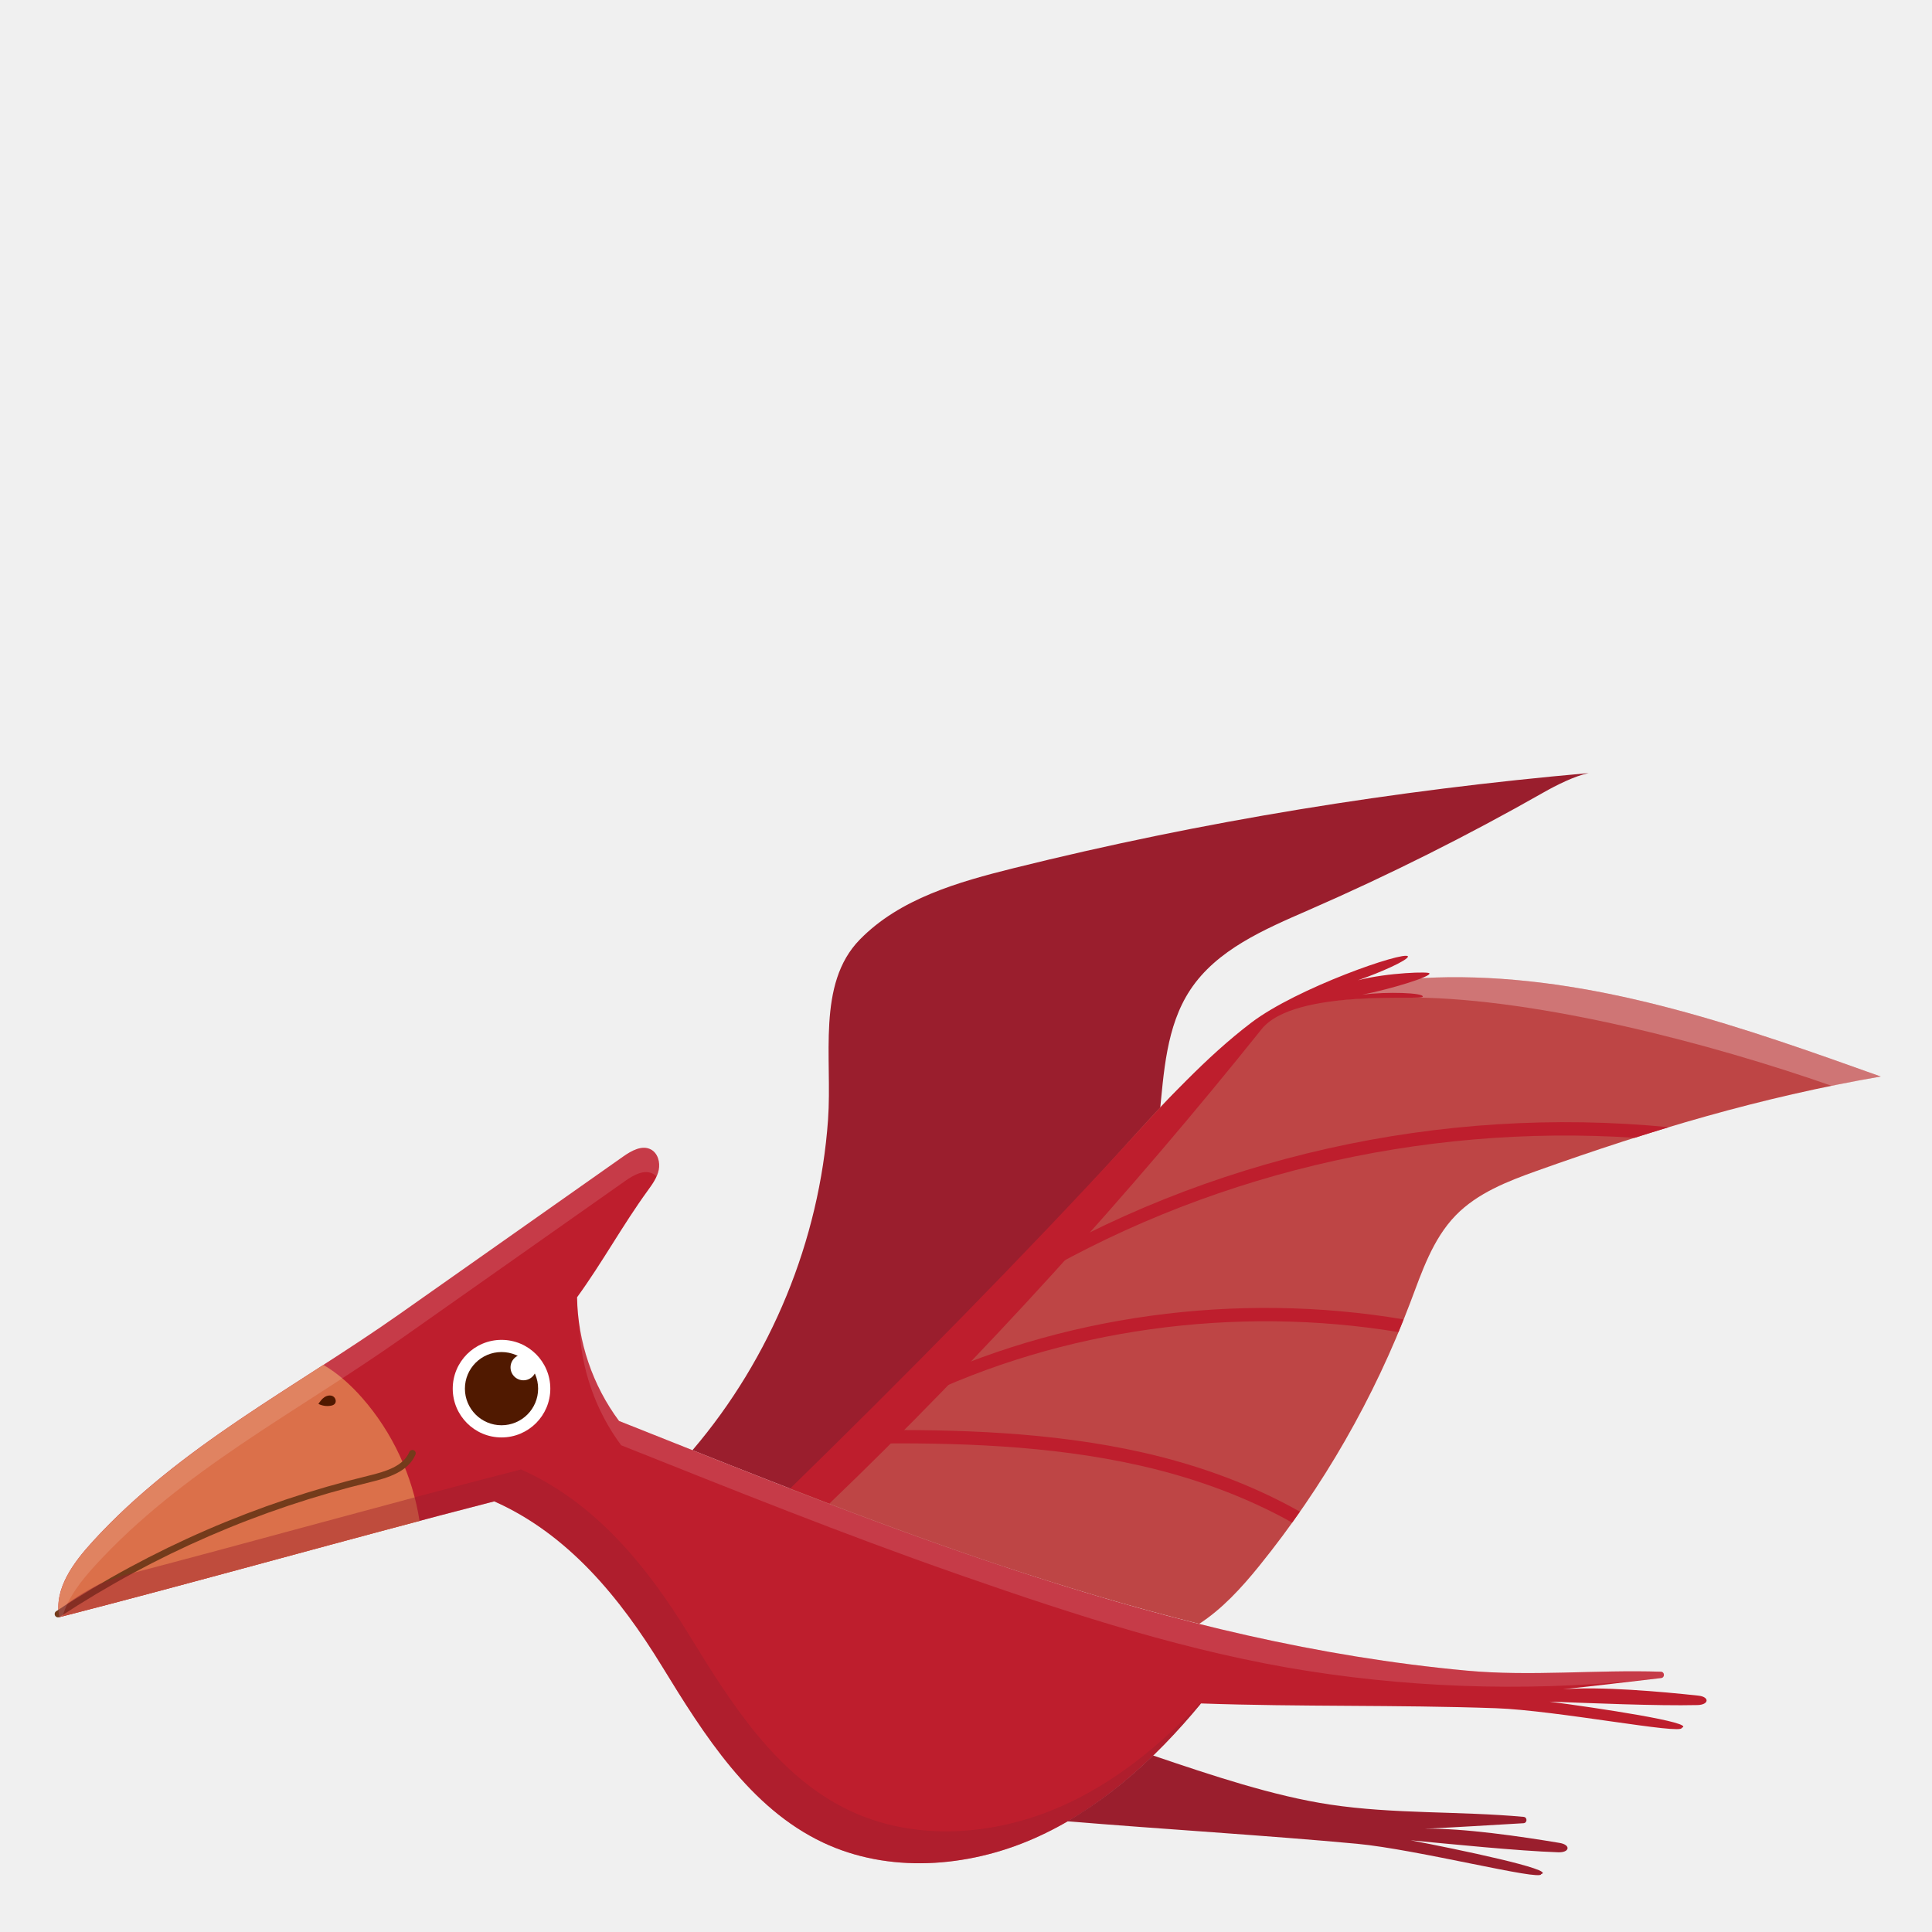
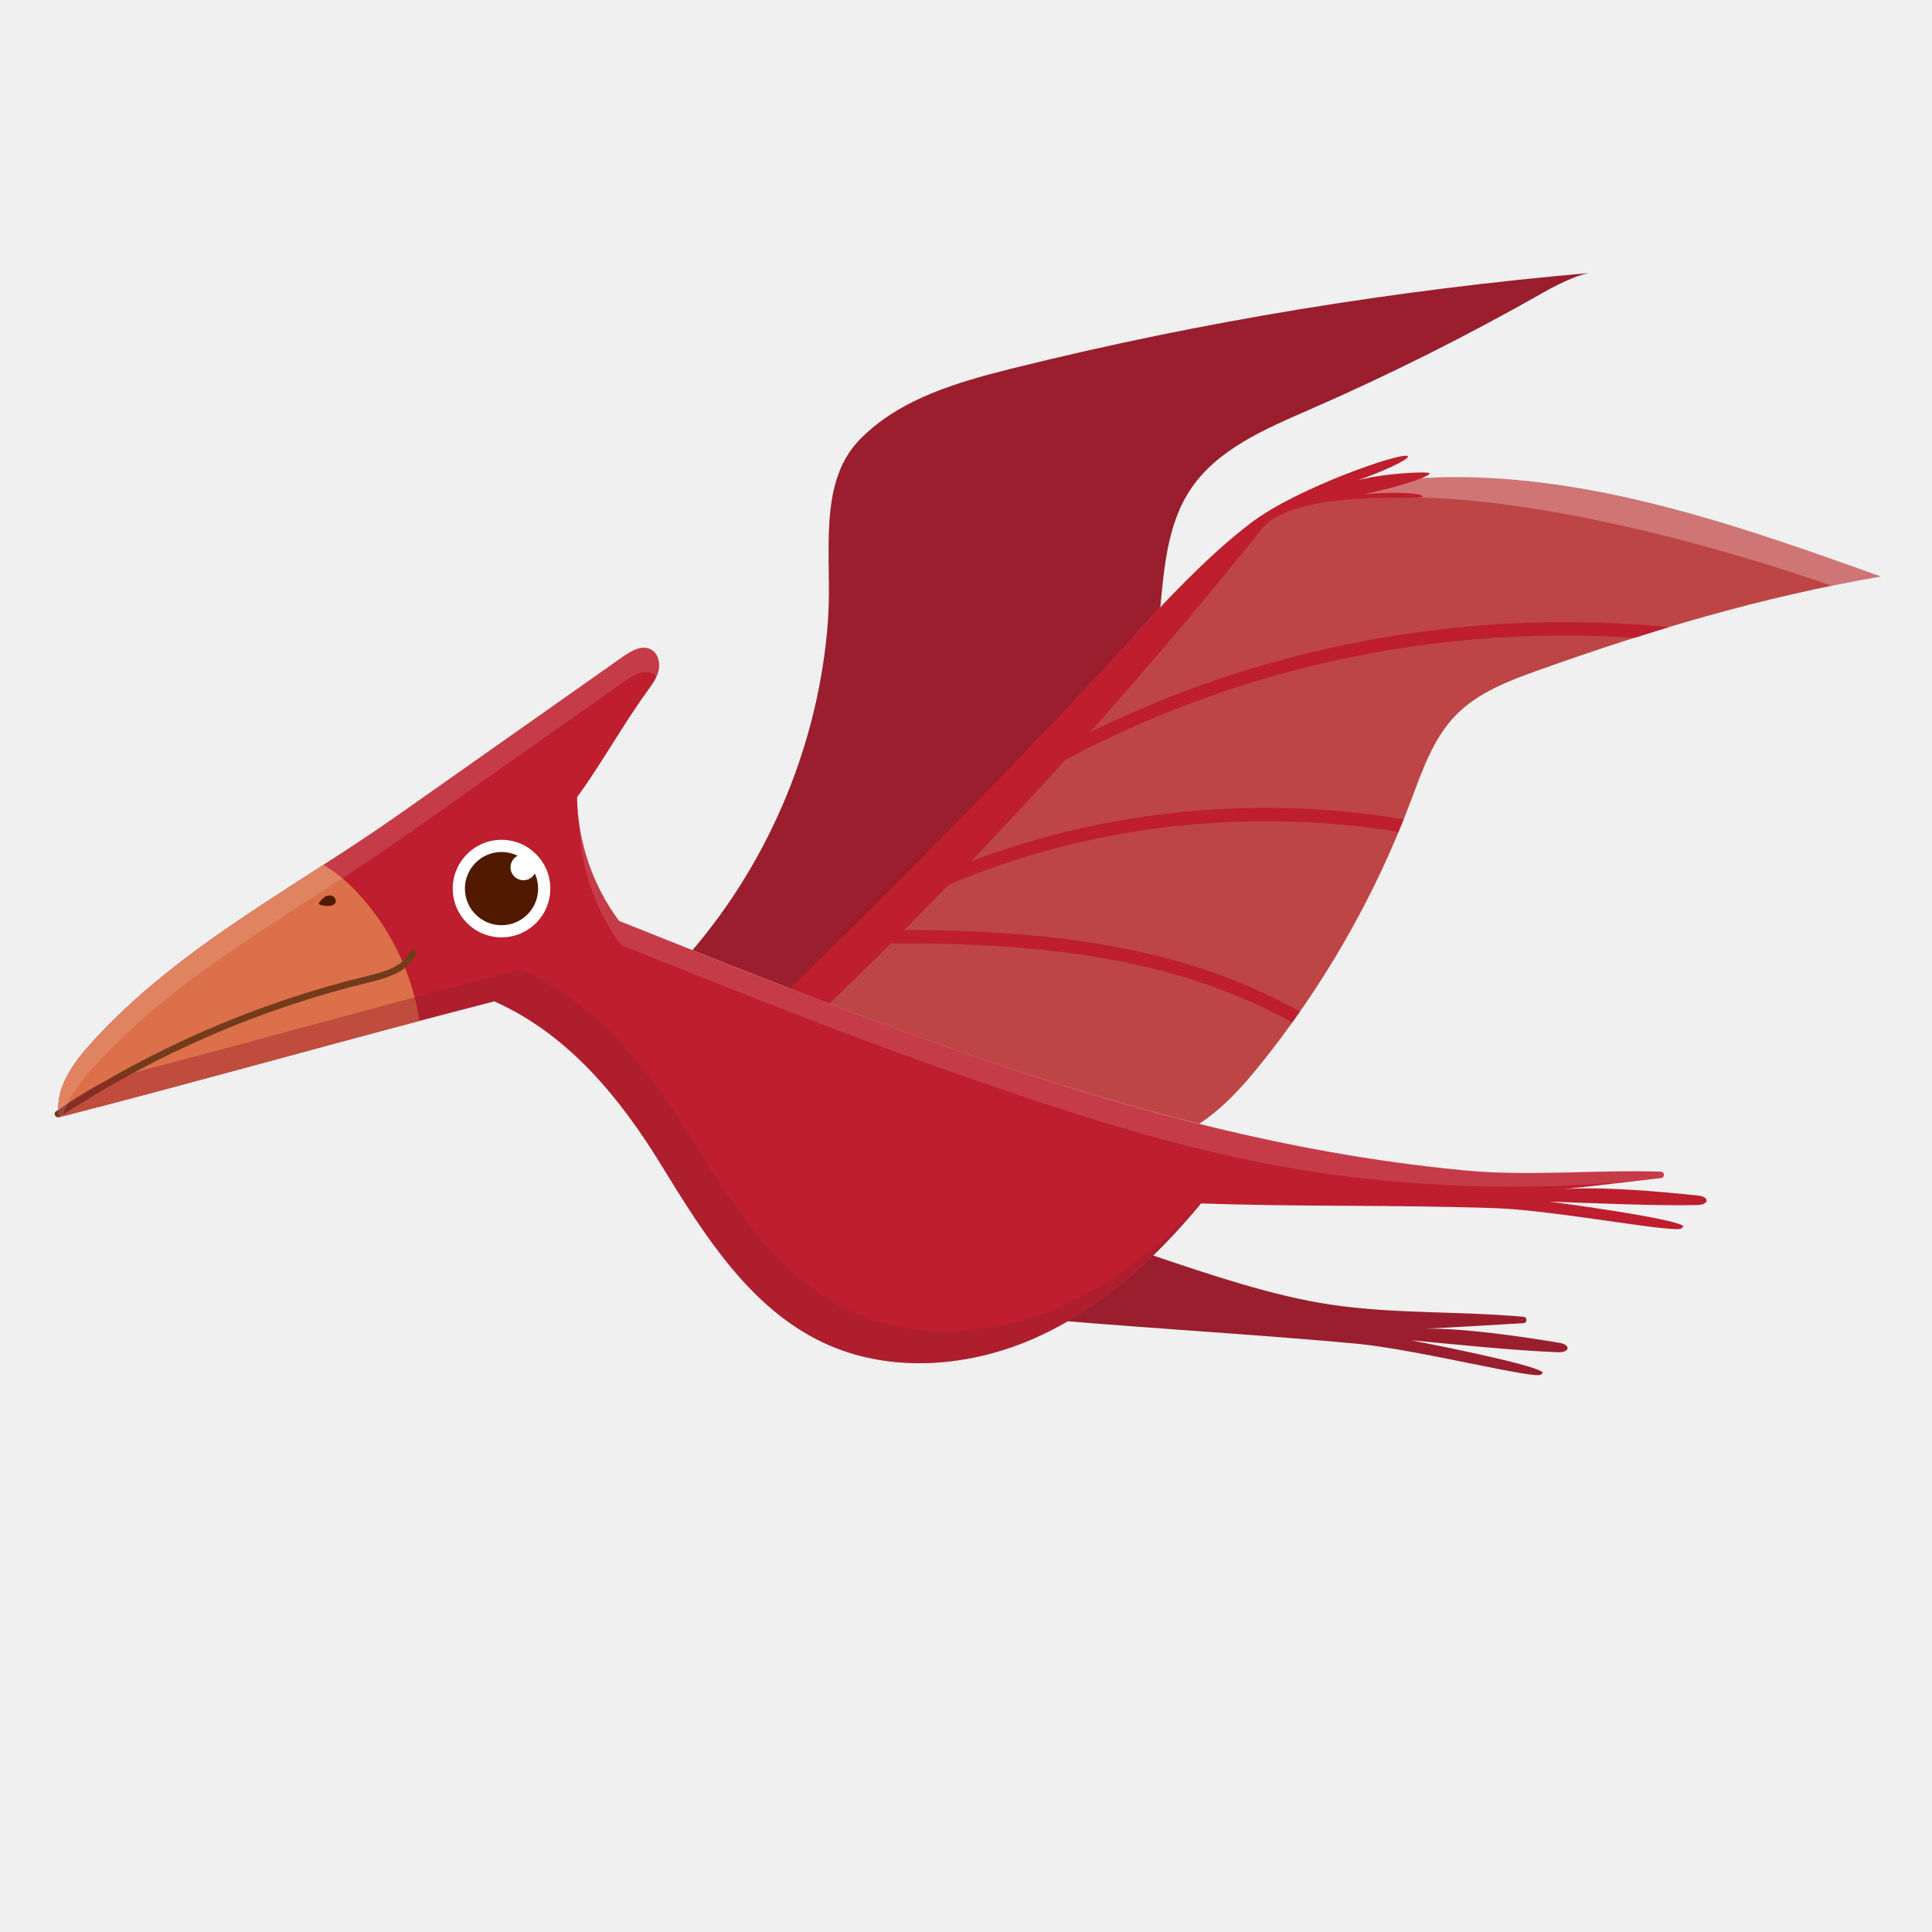
<svg xmlns="http://www.w3.org/2000/svg" version="1.1" id="Layer_1" x="0px" y="0px" width="170px" height="170px" viewBox="0 0 170 170" enable-background="new 0 0 170 170" xml:space="preserve">
  <g>
-     <path fill="#9A1E2D" d="M72.861,98.521c0.388-5.448-1.023-11.938,2.793-15.845c3.524-3.608,8.646-5.067,13.54-6.285   c16.611-4.131,33.545-6.862,50.595-8.366c-1.23,0.251-2.867,1.077-3.959,1.698c-6.702,3.812-13.607,7.269-20.674,10.353   c-3.9,1.702-8.085,3.479-10.428,7.03c-2.12,3.213-2.324,7.268-2.705,11.098c-1.4,14.031-6.125,27.715-13.667,39.631   c-9.229-3.078-18.34-6.619-27.424-10.229C67.85,119.499,72.107,109.152,72.861,98.521z" />
-     <path fill="#BE1E2D" d="M54.469,125.032c-2.324-3.123-3.636-6.988-3.691-10.882c2.207-3.035,4.022-6.37,6.23-9.405   c0.403-0.555,0.817-1.133,0.955-1.805s-0.081-1.469-0.685-1.793c-0.783-0.42-1.72,0.11-2.446,0.622   c-6.554,4.616-13.108,9.231-19.662,13.848c-9.308,6.554-19.319,11.609-27.001,20.011c-1.707,1.864-3.449,4.191-2.948,6.671   c12.747-3.273,25.524-6.918,38.272-10.192c6.49,2.885,11.051,8.451,14.759,14.508c3.709,6.056,7.731,12.463,14.149,15.505   c5.759,2.731,12.7,2.229,18.538-0.33c5.839-2.559,10.684-6.986,14.742-11.901c8.812,0.31,17.139,0.111,25.951,0.42   c5.334,0.188,16.445,2.359,16.346,1.727c1.343-0.45-7.539-1.77-11.634-2.306c3.545,0.126,9.468,0.387,13.023,0.302   c1.014-0.025,1.087-0.718,0.079-0.829c-3.294-0.359-8.652-0.828-11.931-0.558c2.885-0.306,5.767-0.657,8.65-0.99   c0.344-0.04,0.325-0.548-0.021-0.558c-5.692-0.189-11.412,0.427-17.084-0.096C102.976,144.596,78.723,134.694,54.469,125.032z" />
-     <path fill="#BE4545" d="M98.287,101.603c4.02-4.444,8.026-9.101,13.285-11.973c5.147-2.812,11.153-3.702,17.017-3.642   c12.702,0.133,24.941,4.461,36.903,8.736c-10.611,1.84-20.113,4.682-30.257,8.299c-2.582,0.921-5.234,1.955-7.145,3.92   c-2.027,2.086-2.973,4.958-4,7.678c-3.163,8.373-7.674,16.232-13.305,23.189c-1.535,1.896-3.243,3.766-5.268,5.077   c-12.311-3.074-24.026-7.224-35.943-11.847C79.469,121.504,89.066,111.792,98.287,101.603z" />
+     <path fill="#9A1E2D" d="M72.861,54.521c0.388-5.448-1.023-11.938,2.793-15.846c3.524-3.608,8.646-5.067,13.54-6.285   c16.611-4.131,33.545-6.862,50.596-8.366c-1.23,0.251-2.867,1.077-3.959,1.698c-6.702,3.812-13.607,7.269-20.674,10.353   c-3.9,1.702-8.086,3.479-10.428,7.029c-2.121,3.213-2.324,7.269-2.705,11.099c-1.4,14.03-6.125,27.715-13.668,39.631   c-9.229-3.078-18.339-6.619-27.423-10.229C67.85,75.499,72.107,65.152,72.861,54.521z" />
+     <path fill="#BE1E2D" d="M54.469,81.032c-2.324-3.123-3.636-6.988-3.691-10.882c2.207-3.035,4.022-6.371,6.23-9.405   c0.403-0.556,0.817-1.134,0.955-1.806c0.138-0.672-0.081-1.469-0.685-1.793c-0.783-0.42-1.72,0.11-2.446,0.623   C48.278,62.385,41.724,67,35.17,71.617c-9.308,6.554-19.319,11.609-27.001,20.011c-1.707,1.864-3.449,4.19-2.948,6.671   c12.747-3.273,25.524-6.918,38.272-10.191c6.49,2.885,11.051,8.451,14.759,14.508c3.709,6.056,7.731,12.463,14.149,15.505   c5.759,2.731,12.7,2.229,18.539-0.33c5.838-2.56,10.684-6.985,14.742-11.901c8.812,0.311,17.139,0.111,25.95,0.42   c5.334,0.188,16.445,2.359,16.347,1.728c1.342-0.45-7.539-1.771-11.635-2.306c3.545,0.125,9.469,0.387,13.023,0.302   c1.014-0.025,1.087-0.718,0.078-0.829c-3.293-0.359-8.651-0.828-11.93-0.559c2.885-0.306,5.767-0.656,8.649-0.99   c0.344-0.039,0.325-0.547-0.021-0.557c-5.692-0.189-11.412,0.426-17.084-0.097C102.977,100.596,78.723,90.693,54.469,81.032z" />
+     <path fill="#BE4545" d="M98.287,57.604c4.02-4.444,8.025-9.102,13.285-11.974c5.146-2.812,11.152-3.702,17.017-3.642   c12.702,0.133,24.94,4.461,36.903,8.736c-10.611,1.84-20.113,4.682-30.258,8.299c-2.582,0.92-5.233,1.955-7.145,3.92   c-2.027,2.086-2.973,4.957-4,7.678c-3.163,8.373-7.674,16.232-13.305,23.189c-1.535,1.896-3.243,3.766-5.268,5.076   c-12.312-3.074-24.026-7.224-35.943-11.847C79.469,77.504,89.066,67.792,98.287,57.604z" />
    <g>
-       <path fill="#BE1E2D" d="M100.353,128.966c-8.082-1.836-16.502-2.018-23.671-1.95c-0.324,0.003-0.588-0.257-0.591-0.582    c-0.003-0.322,0.261-0.589,0.581-0.592c7.236-0.065,15.741,0.117,23.94,1.979c5.097,1.156,9.736,2.918,13.767,5.192    c-0.225,0.322-0.456,0.642-0.685,0.96C109.787,131.784,105.291,130.087,100.353,128.966z" />
-       <path fill="#BE1E2D" d="M146.845,99.184c-1,0.301-2.001,0.614-3.002,0.933c-18.893-1.241-38.059,3.3-54.271,13.125    c-0.079,0.048-0.165,0.075-0.252,0.082c-0.215,0.02-0.433-0.082-0.553-0.28c-0.169-0.276-0.079-0.637,0.197-0.806    C106.219,101.781,126.776,97.23,146.845,99.184z" />
-       <path fill="#BE1E2D" d="M80.514,123.194c-0.292,0.141-0.642,0.02-0.783-0.271c-0.142-0.293-0.021-0.645,0.271-0.785    c13.249-6.431,28.876-8.51,43.498-6.044c-0.149,0.371-0.293,0.746-0.448,1.116C108.742,114.851,93.471,116.903,80.514,123.194z" />
+       <path fill="#BE1E2D" d="M100.354,84.966c-8.082-1.836-16.502-2.018-23.671-1.95c-0.324,0.004-0.588-0.257-0.591-0.582    c-0.003-0.322,0.261-0.588,0.581-0.592c7.236-0.064,15.741,0.117,23.939,1.979c5.098,1.156,9.736,2.919,13.768,5.193    c-0.225,0.321-0.456,0.642-0.686,0.959C109.787,87.784,105.291,86.087,100.354,84.966z" />
+       <path fill="#BE1E2D" d="M146.846,55.184c-1,0.301-2.002,0.614-3.003,0.934c-18.893-1.241-38.059,3.3-54.271,13.125    c-0.079,0.048-0.165,0.074-0.252,0.082c-0.215,0.02-0.434-0.082-0.553-0.28c-0.17-0.276-0.08-0.637,0.196-0.806    C106.219,57.781,126.775,53.23,146.846,55.184z" />
+       <path fill="#BE1E2D" d="M80.514,79.193c-0.292,0.142-0.642,0.021-0.783-0.271c-0.142-0.293-0.021-0.646,0.271-0.784    c13.249-6.432,28.876-8.511,43.498-6.045c-0.148,0.371-0.293,0.746-0.447,1.116C108.742,70.852,93.471,72.902,80.514,79.193z" />
    </g>
-     <circle fill="#FFFFFF" cx="44.13" cy="122.19" r="4.293" />
-     <circle fill="#501900" cx="44.129" cy="122.19" r="3.221" />
-     <circle fill="#FFFFFF" cx="46.058" cy="120.318" r="1.136" />
-     <path fill="#9A1E2D" d="M117.016,158.785c5.631,0.851,11.377,0.566,17.05,1.085c0.344,0.03,0.332,0.538-0.013,0.558   c-2.898,0.167-5.795,0.352-8.692,0.488c3.288-0.081,8.611,0.697,11.877,1.247c1.001,0.17,0.887,0.858-0.127,0.823   c-3.553-0.12-9.452-0.724-12.984-1.054c4.058,0.772,12.848,2.604,11.482,2.974c0.062,0.639-10.905-2.174-16.219-2.67   c-7.722-0.72-17.373-1.303-25.475-1.979c2.744-1.584,5.25-3.565,7.544-5.789C106.624,156.22,112.045,158.036,117.016,158.785z" />
-     <path fill="#DB704A" d="M5.221,142.299c-0.501-2.479,1.241-4.807,2.948-6.671c5.857-6.405,13.067-10.866,20.287-15.529   c1.282,0.748,2.422,1.778,3.407,2.898c2.668,3.034,4.439,6.844,5.054,10.837C26.353,136.632,15.777,139.589,5.221,142.299z" />
-     <path fill="#743B1B" d="M5.104,142.313c-0.095,0-0.189-0.047-0.245-0.132c-0.089-0.134-0.051-0.315,0.083-0.406   c8.434-5.537,17.681-9.549,27.485-11.925c1.525-0.37,3.061-0.835,3.589-2.088c0.064-0.149,0.24-0.22,0.385-0.155   c0.149,0.062,0.219,0.234,0.156,0.383c-0.637,1.505-2.395,2.044-3.993,2.43c-9.739,2.359-18.923,6.346-27.301,11.847   C5.215,142.299,5.16,142.313,5.104,142.313z" />
+     <circle fill="#FFFFFF" cx="44.13" cy="78.189" r="4.293" />
+     <circle fill="#501900" cx="44.129" cy="78.19" r="3.221" />
+     <circle fill="#FFFFFF" cx="46.058" cy="76.318" r="1.136" />
+     <path fill="#9A1E2D" d="M117.016,114.785c5.631,0.851,11.377,0.566,17.051,1.085c0.344,0.03,0.332,0.538-0.014,0.558   c-2.898,0.168-5.795,0.353-8.691,0.488c3.287-0.081,8.611,0.697,11.877,1.247c1,0.17,0.887,0.858-0.127,0.823   c-3.553-0.12-9.452-0.725-12.984-1.055c4.059,0.772,12.848,2.604,11.482,2.975c0.062,0.639-10.905-2.174-16.219-2.67   c-7.723-0.721-17.373-1.303-25.476-1.979c2.744-1.584,5.25-3.565,7.544-5.789C106.624,112.221,112.045,114.036,117.016,114.785z" />
+     <path fill="#DB704A" d="M5.221,98.299c-0.501-2.479,1.241-4.807,2.948-6.671c5.857-6.405,13.067-10.866,20.287-15.528   c1.282,0.748,2.422,1.777,3.407,2.897c2.668,3.034,4.439,6.844,5.054,10.837C26.353,92.632,15.777,95.589,5.221,98.299z" />
+     <path fill="#743B1B" d="M5.104,98.312c-0.095,0-0.189-0.047-0.245-0.131c-0.089-0.135-0.051-0.315,0.083-0.406   c8.434-5.537,17.681-9.549,27.485-11.926c1.525-0.369,3.061-0.834,3.589-2.088c0.064-0.148,0.24-0.22,0.385-0.154   c0.149,0.062,0.219,0.233,0.156,0.383c-0.637,1.505-2.395,2.044-3.993,2.43c-9.739,2.359-18.923,6.346-27.301,11.848   C5.215,98.299,5.16,98.312,5.104,98.312z" />
    <g opacity="0.44">
-       <path fill="#9A1E2D" d="M8.722,139.399c0.698-0.253,1.393-0.515,2.094-0.76c11.671-3.047,23.361-6.34,35.027-9.338    c6.49,2.887,11.051,8.451,14.759,14.508c3.709,6.058,7.731,12.464,14.149,15.506c5.759,2.73,12.7,2.228,18.538-0.331    c4.709-2.061,8.76-5.353,12.284-9.123l0.003,0.043c0.003,0.029,0.012,0.056,0.018,0.085c-4.041,4.874-8.857,9.26-14.655,11.8    c-5.838,2.559-12.779,3.062-18.538,0.33c-6.418-3.042-10.44-9.449-14.149-15.505c-3.708-6.057-8.27-11.623-14.759-14.508    c-12.748,3.274-25.525,6.919-38.272,10.192c-0.041-0.202-0.062-0.403-0.075-0.603C6.272,140.786,7.474,140.047,8.722,139.399z" />
+       <path fill="#9A1E2D" d="M8.722,95.398c0.698-0.252,1.393-0.515,2.094-0.76c11.671-3.047,23.361-6.34,35.027-9.338    c6.49,2.887,11.051,8.451,14.759,14.508c3.709,6.059,7.731,12.465,14.149,15.506c5.759,2.73,12.7,2.229,18.538-0.33    c4.709-2.062,8.76-5.354,12.284-9.123l0.003,0.043c0.003,0.029,0.012,0.056,0.018,0.085c-4.041,4.874-8.857,9.26-14.654,11.8    c-5.838,2.559-12.779,3.062-18.539,0.33c-6.418-3.042-10.44-9.449-14.149-15.505c-3.708-6.058-8.27-11.623-14.759-14.509    c-12.748,3.274-25.525,6.92-38.272,10.192c-0.041-0.202-0.062-0.403-0.075-0.603C6.272,96.786,7.474,96.047,8.722,95.398z" />
    </g>
    <g opacity="0.26">
-       <path fill="#FFFFFF" d="M117.67,88.02c0.951-0.325,1.852-0.721,2.639-1.371c2.723-0.498,5.517-0.688,8.28-0.66    c12.702,0.133,24.941,4.461,36.903,8.736c-1.459,0.254-2.895,0.529-4.318,0.82c-10.52-3.69-25.633-7.656-36.736-7.772    C123.488,87.762,120.375,87.71,117.67,88.02z" />
+       <path fill="#FFFFFF" d="M117.67,44.02c0.951-0.324,1.852-0.721,2.639-1.371c2.724-0.498,5.518-0.688,8.28-0.659    c12.702,0.133,24.94,4.461,36.903,8.735c-1.459,0.254-2.895,0.529-4.318,0.82c-10.52-3.689-25.633-7.656-36.736-7.771    C123.488,43.762,120.375,43.71,117.67,44.02z" />
    </g>
-     <path fill="#BE1E2D" d="M111.006,90.562c2.907-3.637,14.427-2.485,14.18-2.87c0.11-0.331-3.126-0.457-5.332-0.164   c2.555-0.51,6.053-1.582,5.921-1.869c0.135-0.192-3.67-0.082-6.279,0.594c1.943-0.67,4.44-1.777,4.391-2.1   c-0.312-0.498-9.772,2.773-13.797,5.843c-4.027,3.069-7.443,6.852-10.871,10.577c-9.183,9.981-19.885,20.835-29.697,30.408   c1.149,0.445,2.299,0.891,3.45,1.328C86.282,119.549,99.528,104.911,111.006,90.562z" />
+     <path fill="#BE1E2D" d="M111.006,46.562c2.907-3.638,14.428-2.485,14.18-2.871c0.11-0.33-3.125-0.457-5.332-0.164   c2.556-0.51,6.054-1.582,5.922-1.868c0.135-0.192-3.67-0.082-6.279,0.594c1.943-0.67,4.439-1.777,4.391-2.1   c-0.312-0.498-9.771,2.773-13.797,5.843c-4.027,3.068-7.443,6.852-10.871,10.577c-9.183,9.981-19.885,20.835-29.697,30.407   c1.149,0.445,2.299,0.892,3.45,1.328C86.282,75.549,99.527,60.911,111.006,46.562z" />
    <g opacity="0.13">
-       <path fill="#FFFFFF" d="M57.759,103.535c-0.088-0.093-0.177-0.187-0.294-0.248c-0.783-0.42-1.718,0.109-2.446,0.621    c-6.554,4.615-13.108,9.231-19.663,13.846c-9.307,6.555-19.318,11.612-27,20.013c-1.187,1.297-2.387,2.817-2.844,4.455    c-0.098,0.024-0.195,0.051-0.292,0.077c-0.501-2.479,1.241-4.807,2.948-6.671c7.682-8.401,17.693-13.457,27.001-20.011    c6.554-4.616,13.108-9.231,19.662-13.848c0.726-0.512,1.663-1.042,2.446-0.622c0.604,0.324,0.823,1.121,0.685,1.793    C57.92,103.147,57.846,103.344,57.759,103.535z" />
-       <path fill="#FFFFFF" d="M50.977,116.501c0.442,3.074,1.638,6.039,3.492,8.531c24.253,9.662,48.506,19.563,74.593,21.968    c5.672,0.522,11.392-0.094,17.084,0.096c0.346,0.01,0.363,0.518,0.021,0.558c-10.335,1.194-20.82,0.989-31.098-0.624    c-10.388-1.63-20.415-4.897-30.319-8.346c-0.206-0.073-0.414-0.146-0.621-0.218c-9.934-3.473-19.699-7.401-29.472-11.295    C52.375,124.104,51.077,120.322,50.977,116.501z" />
+       <path fill="#FFFFFF" d="M57.759,59.535c-0.088-0.094-0.177-0.188-0.294-0.248c-0.783-0.42-1.718,0.109-2.446,0.621    c-6.554,4.615-13.108,9.23-19.663,13.846c-9.307,6.555-19.318,11.612-27,20.014c-1.187,1.297-2.387,2.816-2.844,4.455    c-0.098,0.023-0.195,0.051-0.292,0.076c-0.501-2.479,1.241-4.807,2.948-6.671c7.682-8.401,17.693-13.457,27.001-20.011    c6.554-4.616,13.108-9.231,19.662-13.848c0.726-0.513,1.663-1.043,2.446-0.623c0.604,0.324,0.823,1.121,0.685,1.793    C57.92,59.146,57.846,59.344,57.759,59.535z" />
+       <path fill="#FFFFFF" d="M50.977,72.501c0.442,3.074,1.638,6.039,3.492,8.531c24.253,9.661,48.506,19.563,74.594,21.968    c5.672,0.521,11.392-0.094,17.084,0.096c0.346,0.01,0.362,0.519,0.021,0.559c-10.335,1.193-20.819,0.988-31.099-0.625    c-10.387-1.629-20.414-4.896-30.318-8.346c-0.206-0.072-0.414-0.146-0.621-0.218c-9.934-3.473-19.699-7.401-29.472-11.295    C52.375,80.104,51.077,76.322,50.977,72.501z" />
    </g>
-     <path fill="#501900" d="M29.099,123.693c-0.366,0.064-0.752,0.006-1.083-0.164c0.152-0.217,0.309-0.438,0.528-0.585   c0.22-0.148,0.517-0.21,0.75-0.085c0.232,0.126,0.338,0.474,0.159,0.67C29.363,123.629,29.229,123.67,29.099,123.693z" />
+     <path fill="#501900" d="M29.099,79.693c-0.366,0.063-0.752,0.006-1.083-0.164c0.152-0.217,0.309-0.438,0.528-0.586   c0.22-0.147,0.517-0.209,0.75-0.084c0.232,0.125,0.338,0.474,0.159,0.67C29.363,79.629,29.229,79.67,29.099,79.693z" />
  </g>
</svg>
